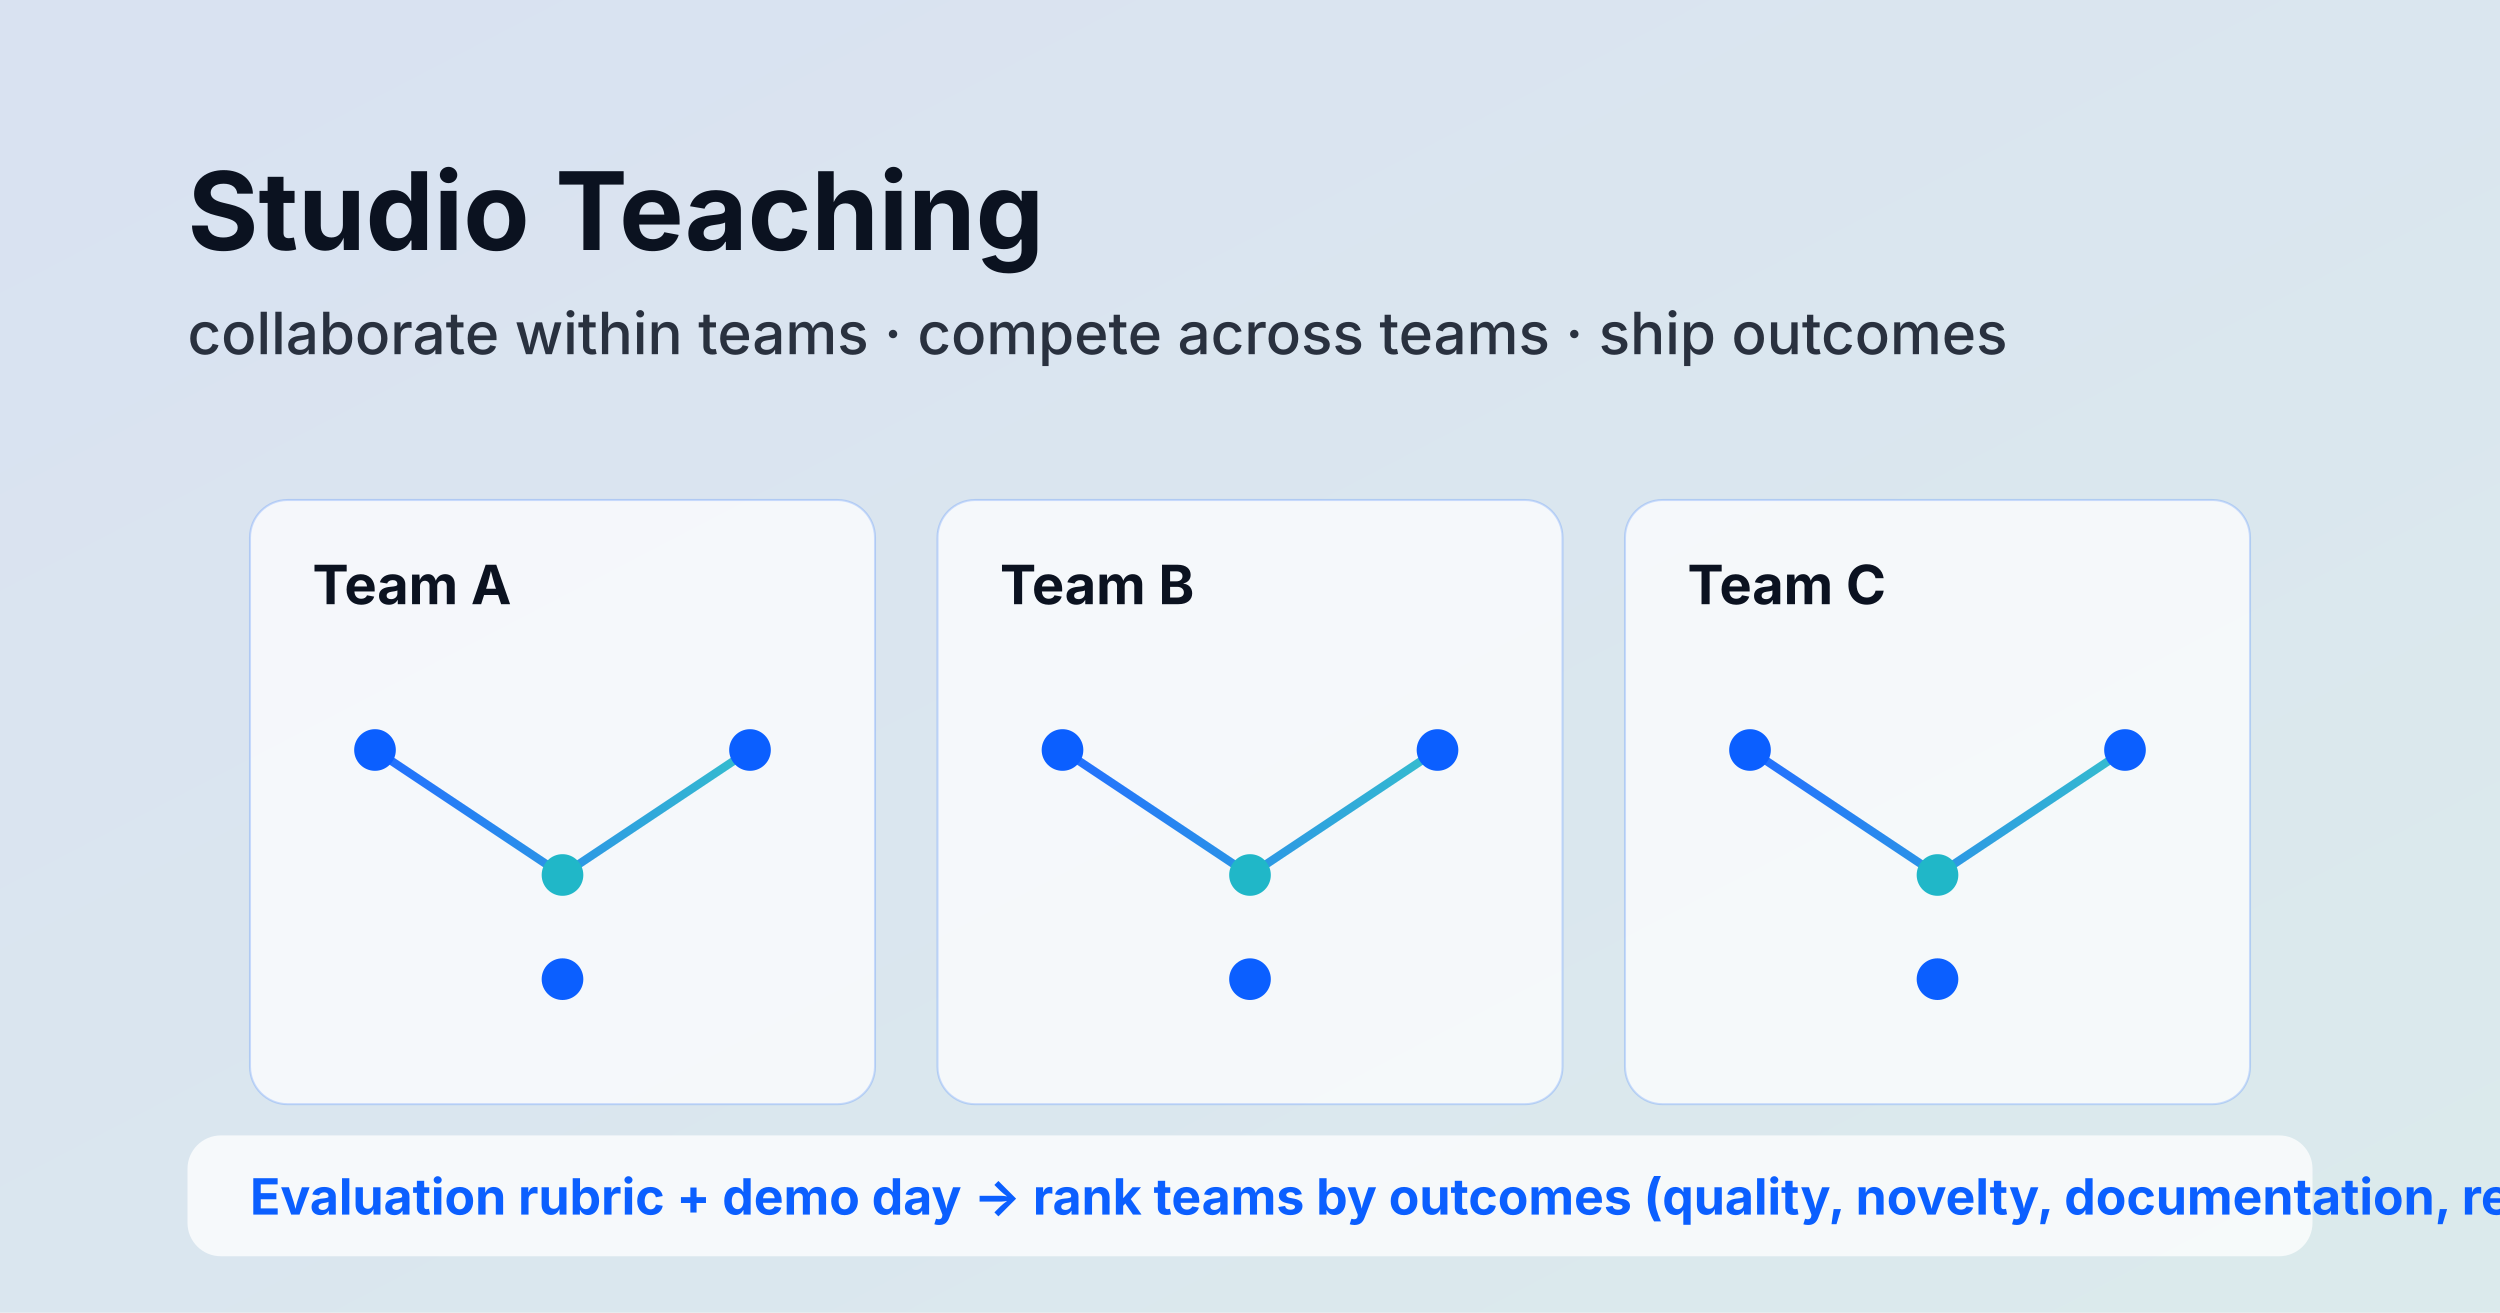
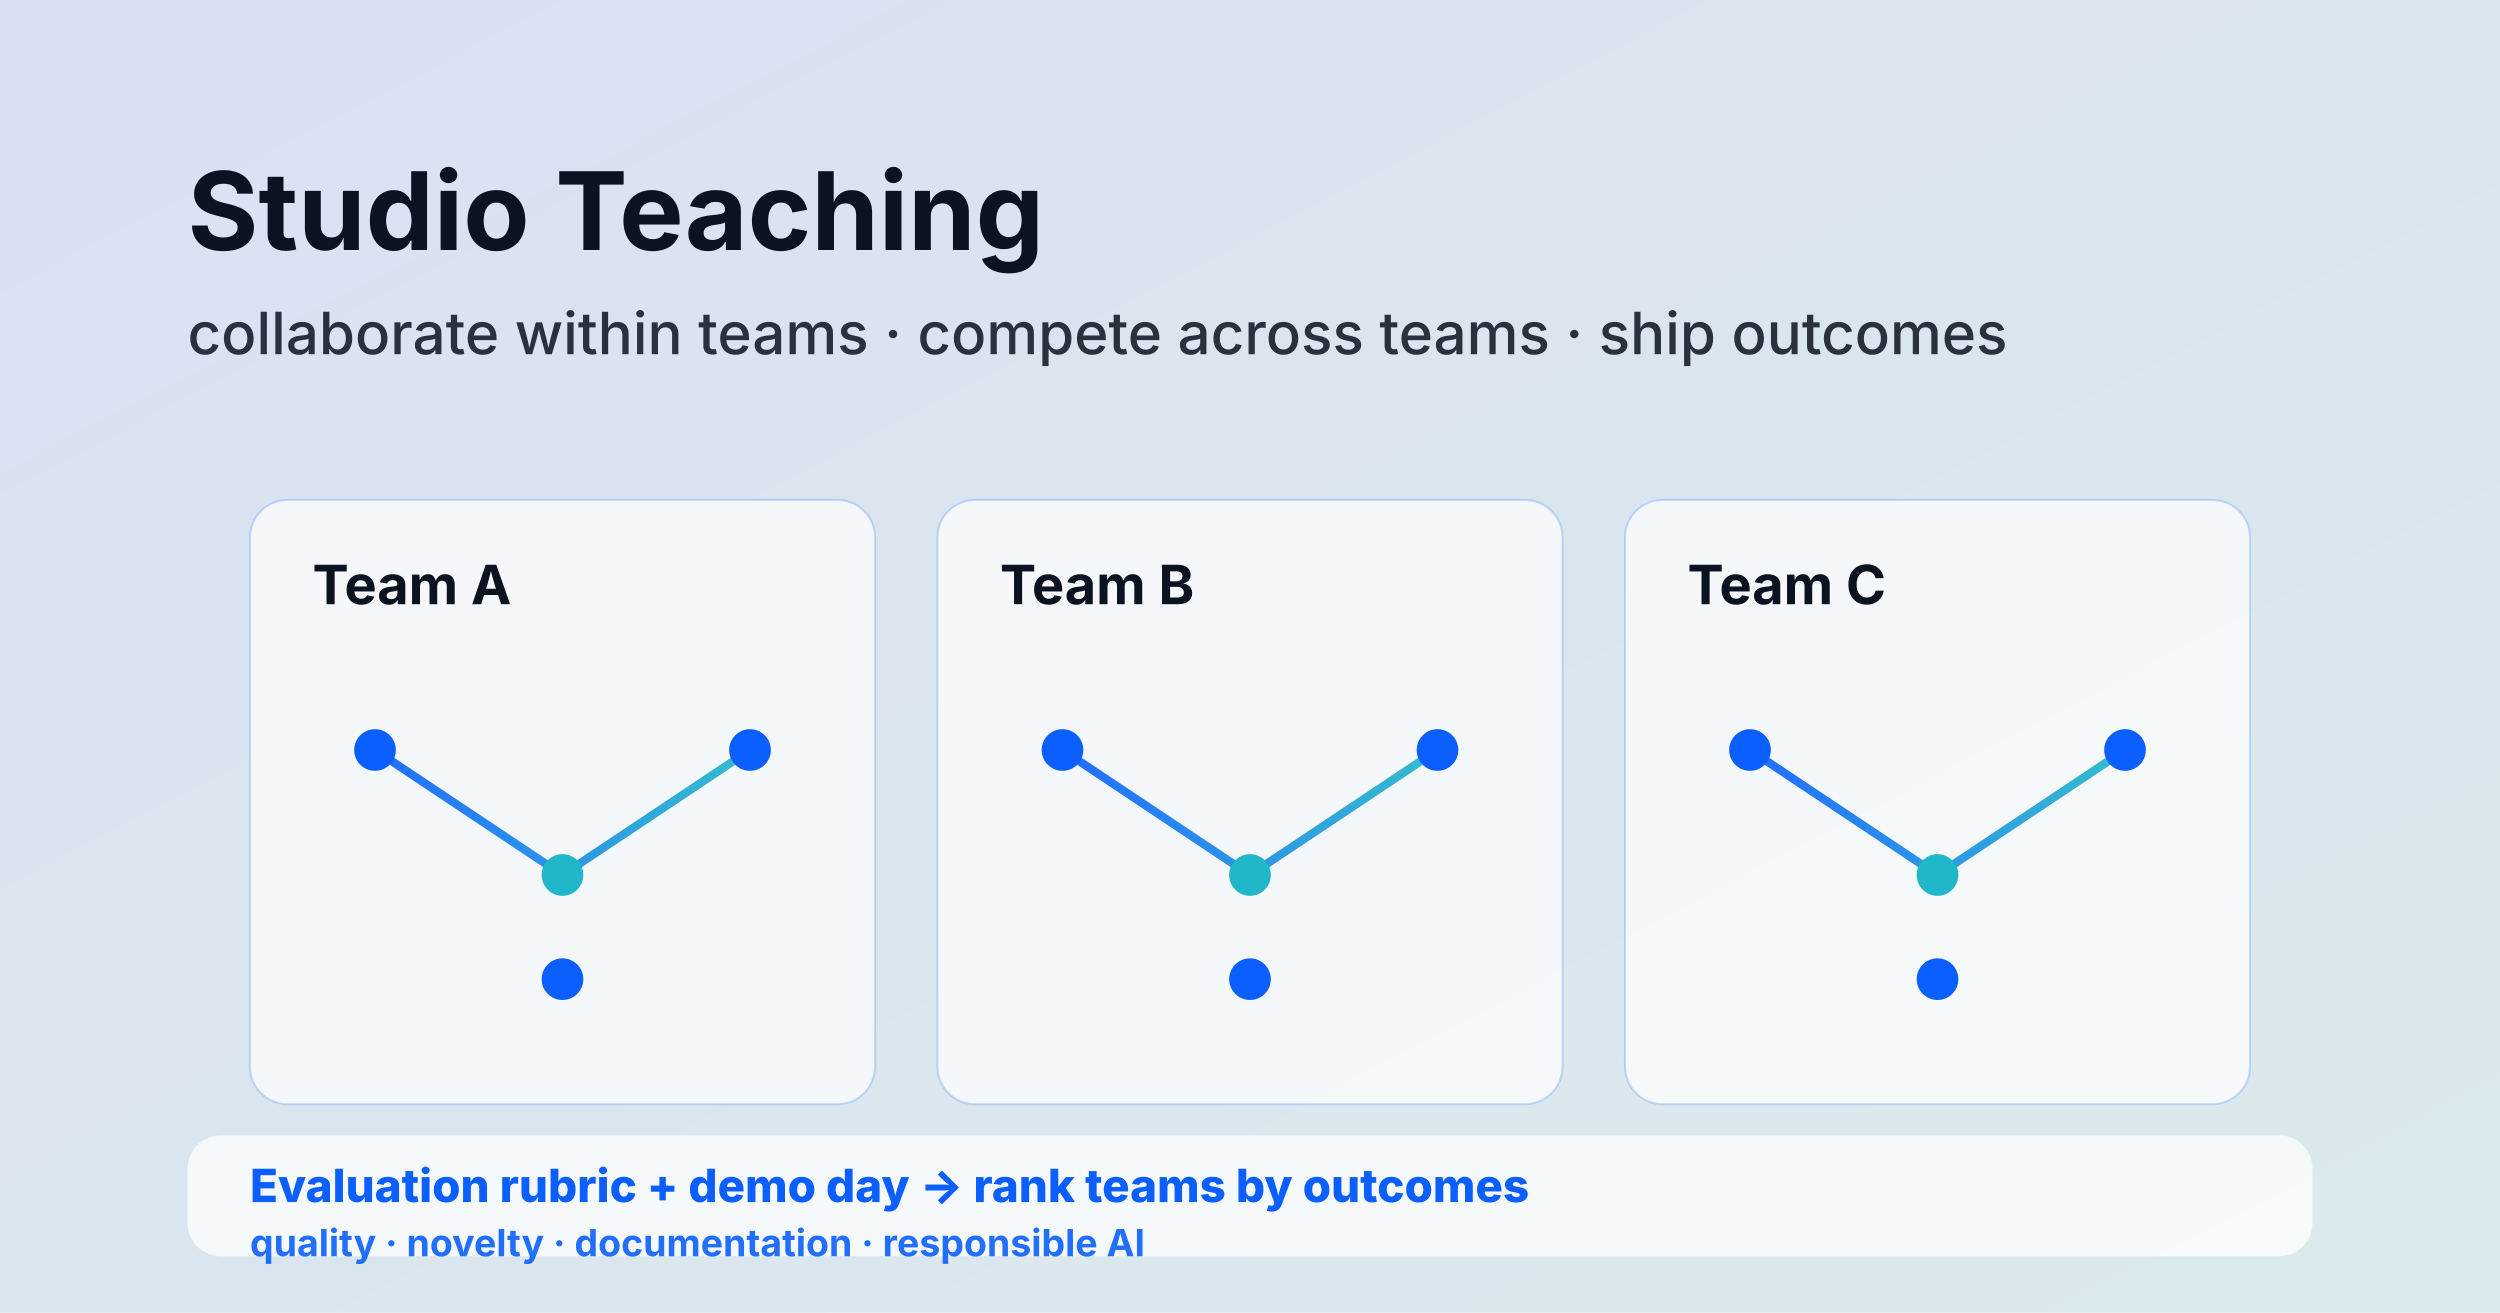
<svg xmlns="http://www.w3.org/2000/svg" width="1200" height="630" viewBox="0 0 1200 630">
  <defs>
    <linearGradient id="bg" x1="0" y1="0" x2="1" y2="1">
      <stop offset="0" stop-color="#0b5fff" stop-opacity="0.10" />
      <stop offset="1" stop-color="#20b7c8" stop-opacity="0.10" />
    </linearGradient>
    <linearGradient id="stroke" x1="0" y1="0" x2="1" y2="0">
      <stop offset="0" stop-color="#0b5fff" />
      <stop offset="1" stop-color="#20b7c8" />
    </linearGradient>
  </defs>
  <rect x="0" y="0" width="1200" height="630" fill="url(#bg)" />
  <g font-family="Inter, system-ui, -apple-system, Segoe UI, Roboto, Helvetica Neue, Arial" fill="#0b1220">
    <text x="90" y="120" font-size="52" font-weight="700">Studio Teaching</text>
    <text x="90" y="170" font-size="28" font-weight="500" opacity="0.85">collaborate within teams · compete across teams · ship outcomes</text>
  </g>
  <g fill="#ffffff" fill-opacity="0.72" stroke="#0b5fff" stroke-opacity="0.20">
    <rect x="120" y="240" rx="18" ry="18" width="300" height="290" />
    <rect x="450" y="240" rx="18" ry="18" width="300" height="290" />
    <rect x="780" y="240" rx="18" ry="18" width="300" height="290" />
  </g>
  <g font-family="Inter, system-ui, -apple-system, Segoe UI, Roboto, Helvetica Neue, Arial" fill="#0b1220">
    <text x="150" y="290" font-size="26" font-weight="700">Team A</text>
    <text x="480" y="290" font-size="26" font-weight="700">Team B</text>
    <text x="810" y="290" font-size="26" font-weight="700">Team C</text>
  </g>
  <g stroke="url(#stroke)" stroke-width="4" stroke-linecap="round" opacity="0.9" fill="none">
    <path d="M180 360 L270 420 L360 360" />
    <path d="M180 360 L360 360" />
    <path d="M270 420 L270 470" />
    <path d="M510 360 L600 420 L690 360" />
    <path d="M510 360 L690 360" />
    <path d="M600 420 L600 470" />
    <path d="M840 360 L930 420 L1020 360" />
    <path d="M840 360 L1020 360" />
    <path d="M930 420 L930 470" />
  </g>
  <g>
    <circle cx="180" cy="360" r="10" fill="#0b5fff" />
    <circle cx="360" cy="360" r="10" fill="#0b5fff" />
    <circle cx="270" cy="420" r="10" fill="#20b7c8" />
    <circle cx="270" cy="470" r="10" fill="#0b5fff" />
    <circle cx="510" cy="360" r="10" fill="#0b5fff" />
    <circle cx="690" cy="360" r="10" fill="#0b5fff" />
    <circle cx="600" cy="420" r="10" fill="#20b7c8" />
    <circle cx="600" cy="470" r="10" fill="#0b5fff" />
    <circle cx="840" cy="360" r="10" fill="#0b5fff" />
    <circle cx="1020" cy="360" r="10" fill="#0b5fff" />
    <circle cx="930" cy="420" r="10" fill="#20b7c8" />
    <circle cx="930" cy="470" r="10" fill="#0b5fff" />
  </g>
  <g>
    <rect x="90" y="545" rx="16" ry="16" width="1020" height="58" fill="#ffffff" fill-opacity="0.75" />
-     <text x="120" y="583" font-family="Inter, system-ui, -apple-system, Segoe UI, Roboto, Helvetica Neue, Arial" font-size="24" font-weight="700" fill="#0b5fff">
-       Evaluation rubric + demo day → rank teams by outcomes (quality, novelty, documentation, responsible AI)
+     <text x="120" y="577" font-family="Inter, system-ui, -apple-system, Segoe UI, Roboto, Helvetica Neue, Arial" font-size="22" font-weight="800" fill="#0b5fff">
+       Evaluation rubric + demo day → rank teams by outcomes
+     </text>
+     <text x="120" y="603" font-family="Inter, system-ui, -apple-system, Segoe UI, Roboto, Helvetica Neue, Arial" font-size="18" font-weight="650" fill="#0b5fff" opacity="0.9">
+       quality · novelty · documentation · responsible AI
    </text>
  </g>
</svg>
